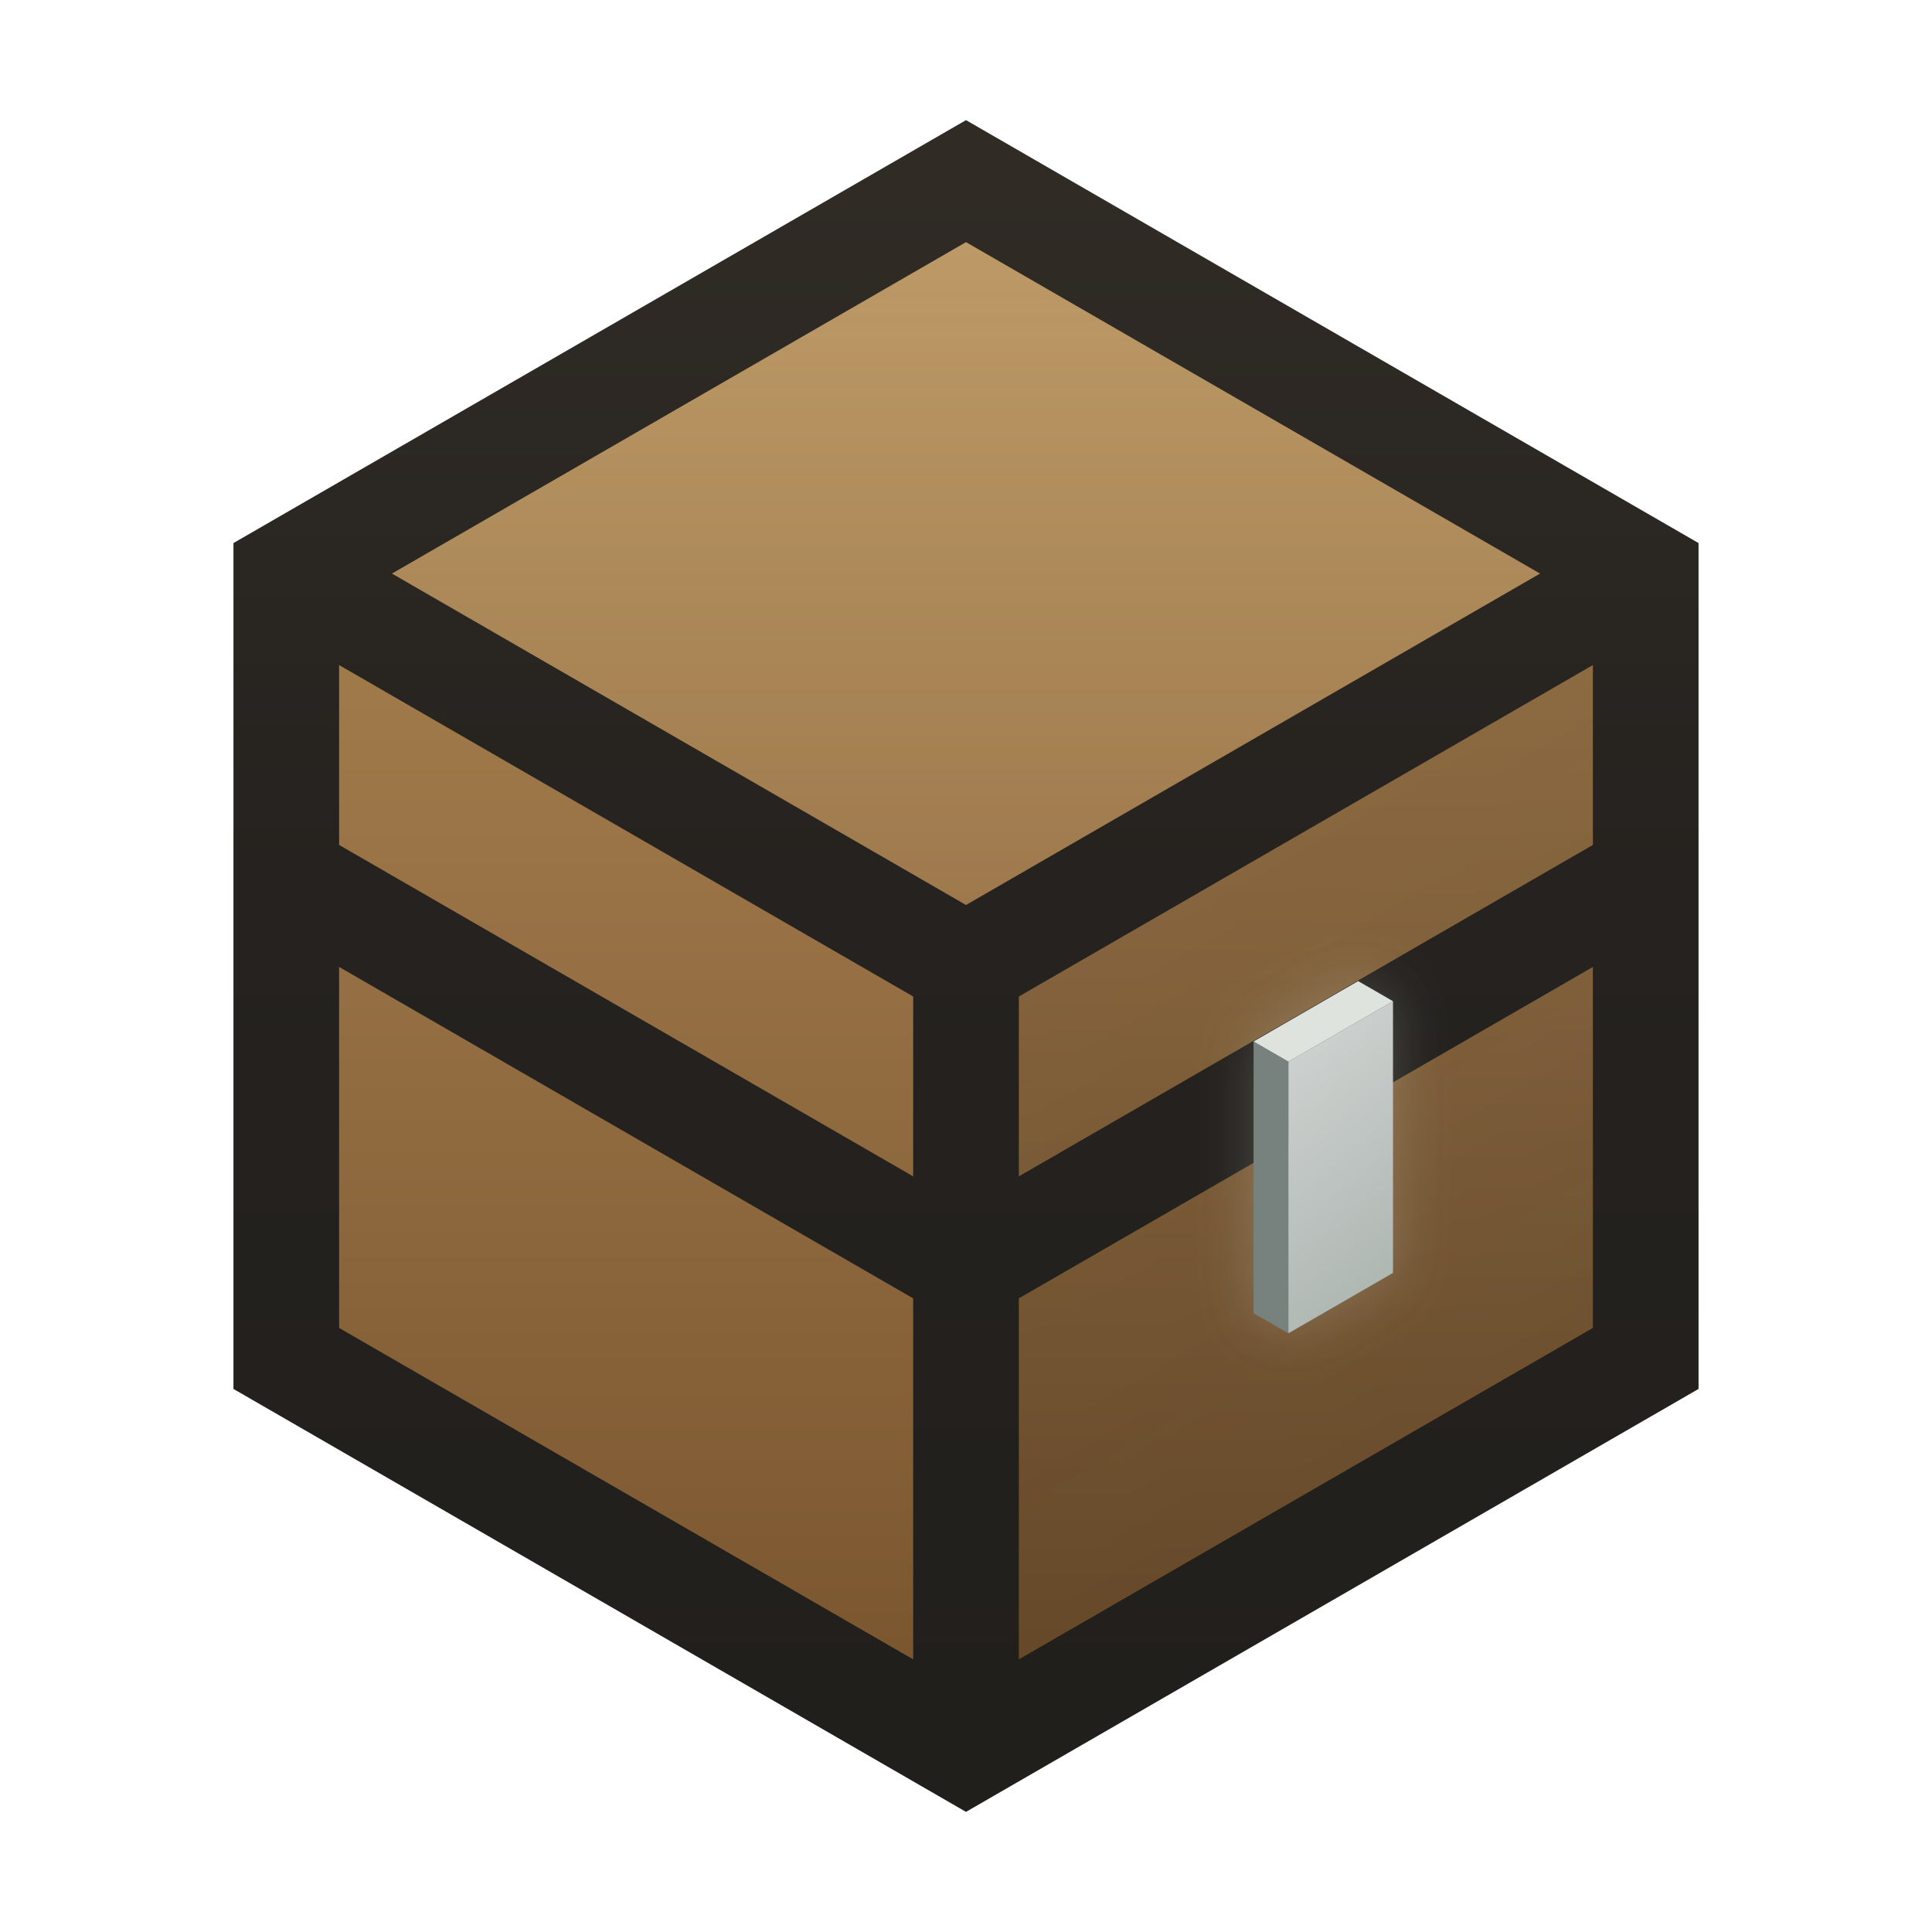
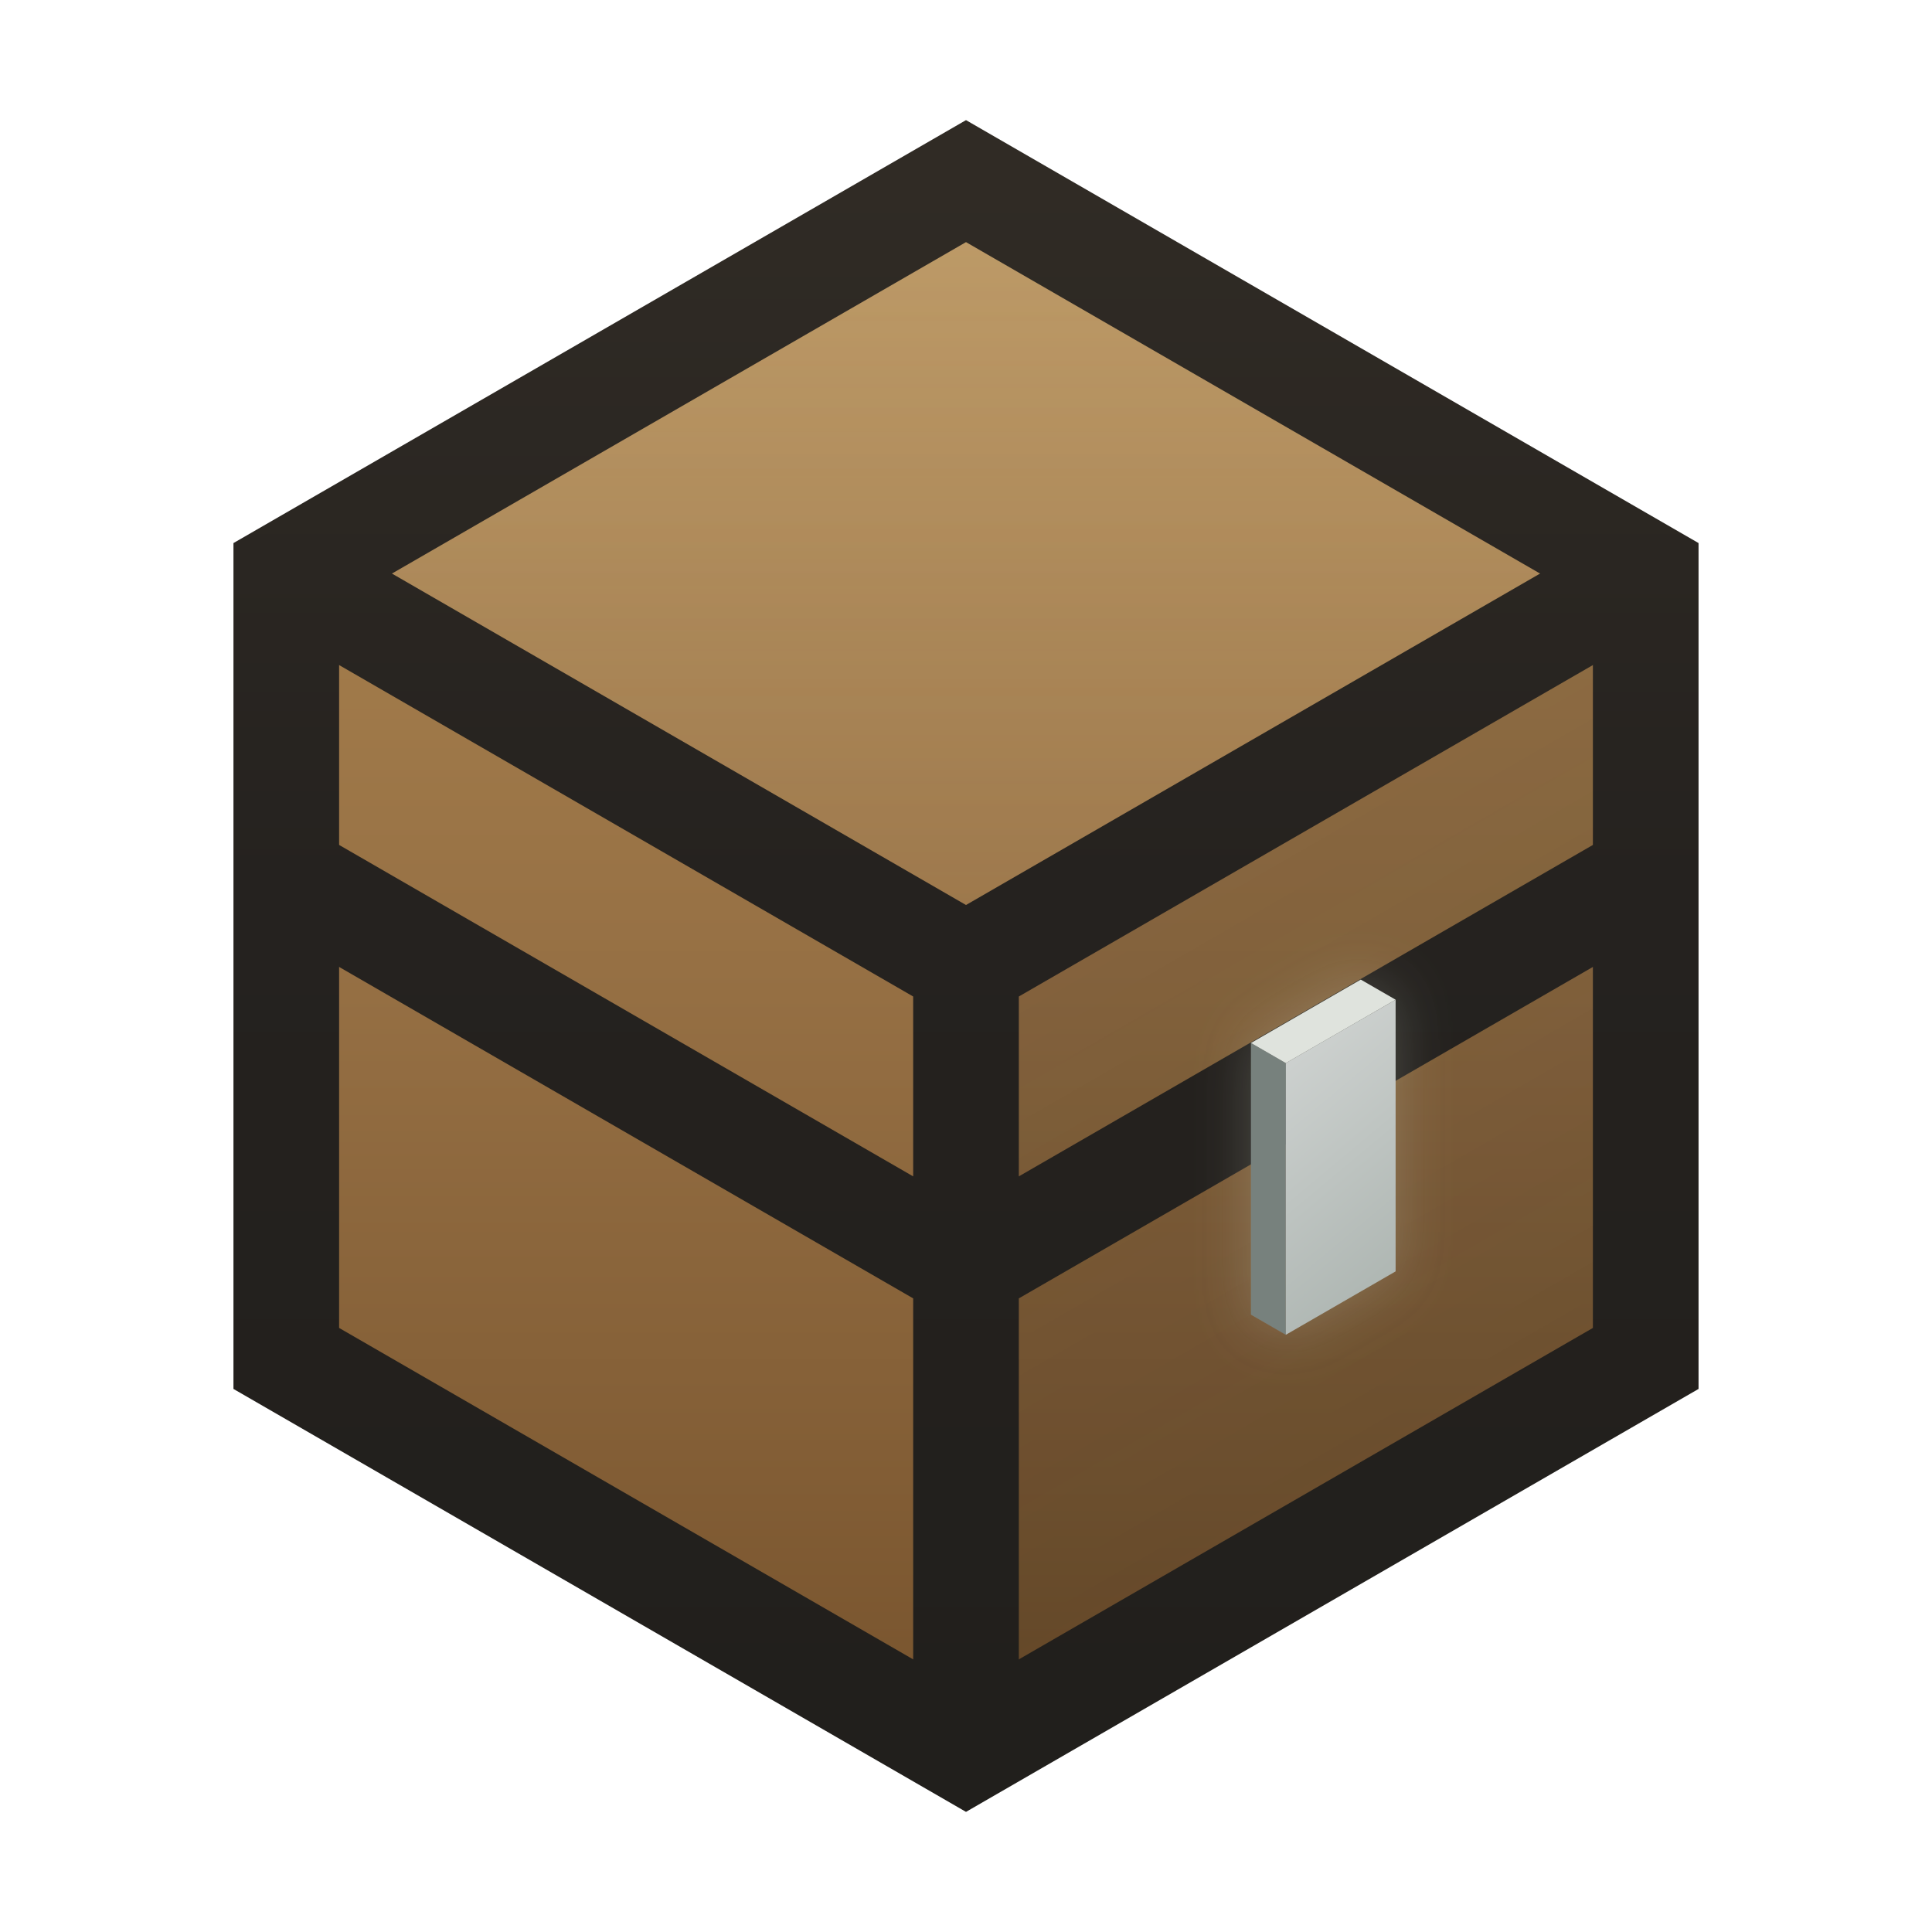
<svg xmlns="http://www.w3.org/2000/svg" viewBox="0 0 128 128">
  <defs>
    <linearGradient id="wood" x1="64" y1="12" x2="64" y2="116" gradientUnits="userSpaceOnUse">
      <stop stop-color="#B18A53" />
      <stop offset=".5" stop-color="#967044" />
      <stop offset="1" stop-color="#77532D" />
    </linearGradient>
    <linearGradient id="top-light" x1="64" y1="12" x2="64" y2="64" gradientUnits="userSpaceOnUse">
      <stop stop-color="#FFF0CE" stop-opacity=".18" />
      <stop offset="1" stop-color="#FFF0CE" stop-opacity=".04" />
    </linearGradient>
    <linearGradient id="right-shade" x1="64" y1="38" x2="109.033" y2="116" gradientUnits="userSpaceOnUse">
      <stop stop-color="#191613" stop-opacity=".10" />
      <stop offset="1" stop-color="#191613" stop-opacity=".27" />
    </linearGradient>
    <linearGradient id="outline-light" x1="64" y1="12" x2="64" y2="116" gradientUnits="userSpaceOnUse">
      <stop stop-color="#302B25" />
      <stop offset=".45" stop-color="#25221F" />
      <stop offset="1" stop-color="#211F1C" />
    </linearGradient>
    <linearGradient id="silver" x1="84" y1="71" x2="94" y2="83" gradientUnits="userSpaceOnUse">
      <stop stop-color="#CDD1CF" />
      <stop offset="1" stop-color="#AFB7B3" />
    </linearGradient>
    <filter id="halo" x="-100%" y="-70%" width="300%" height="240%" color-interpolation-filters="sRGB">
      <feDropShadow dx="0" dy="0" stdDeviation="1.8" flood-color="#E0E8D9" flood-opacity=".22" />
    </filter>
  </defs>
  <path fill="url(#wood)" d="M64 12 109.033 38 109.033 90 64 116 18.967 90 18.967 38Z" />
  <path fill="url(#top-light)" d="M64 12 109.033 38 64 64 18.967 38Z" />
  <path fill="url(#right-shade)" d="M64 64 109.033 38 109.033 90 64 116Z" />
  <g fill="none" stroke="url(#outline-light)" stroke-width="7" stroke-linejoin="miter" stroke-linecap="butt">
    <path d="M64 12 109.033 38 109.033 90 64 116 18.967 90 18.967 38Z" />
    <path d="M18.967 38 64 64 109.033 38M64 64V116M18.967 58 64 84 109.033 58" />
  </g>
  <g filter="url(#halo)">
-     <path fill="#77817D" d="M83.053 69 85.362 70.333 85.362 88.333 83.053 87Z" />
-     <path fill="url(#silver)" d="M85.362 70.333 92.29 66.333 92.29 84.333 85.362 88.333Z" />
-     <path fill="#DFE3DD" d="M83.053 69 89.981 65 92.29 66.333 85.362 70.333Z" />
+     <path fill="#77817D" d="M82.879 69.1 85.189 70.433 85.189 88.433 82.879 87.1Z" />
+     <path fill="url(#silver)" d="M85.189 70.433 92.463 66.233 92.463 84.233 85.189 88.433Z" />
+     <path fill="#DFE3DD" d="M82.879 69.1 90.154 64.9 92.463 66.233 85.189 70.433Z" />
  </g>
</svg>
